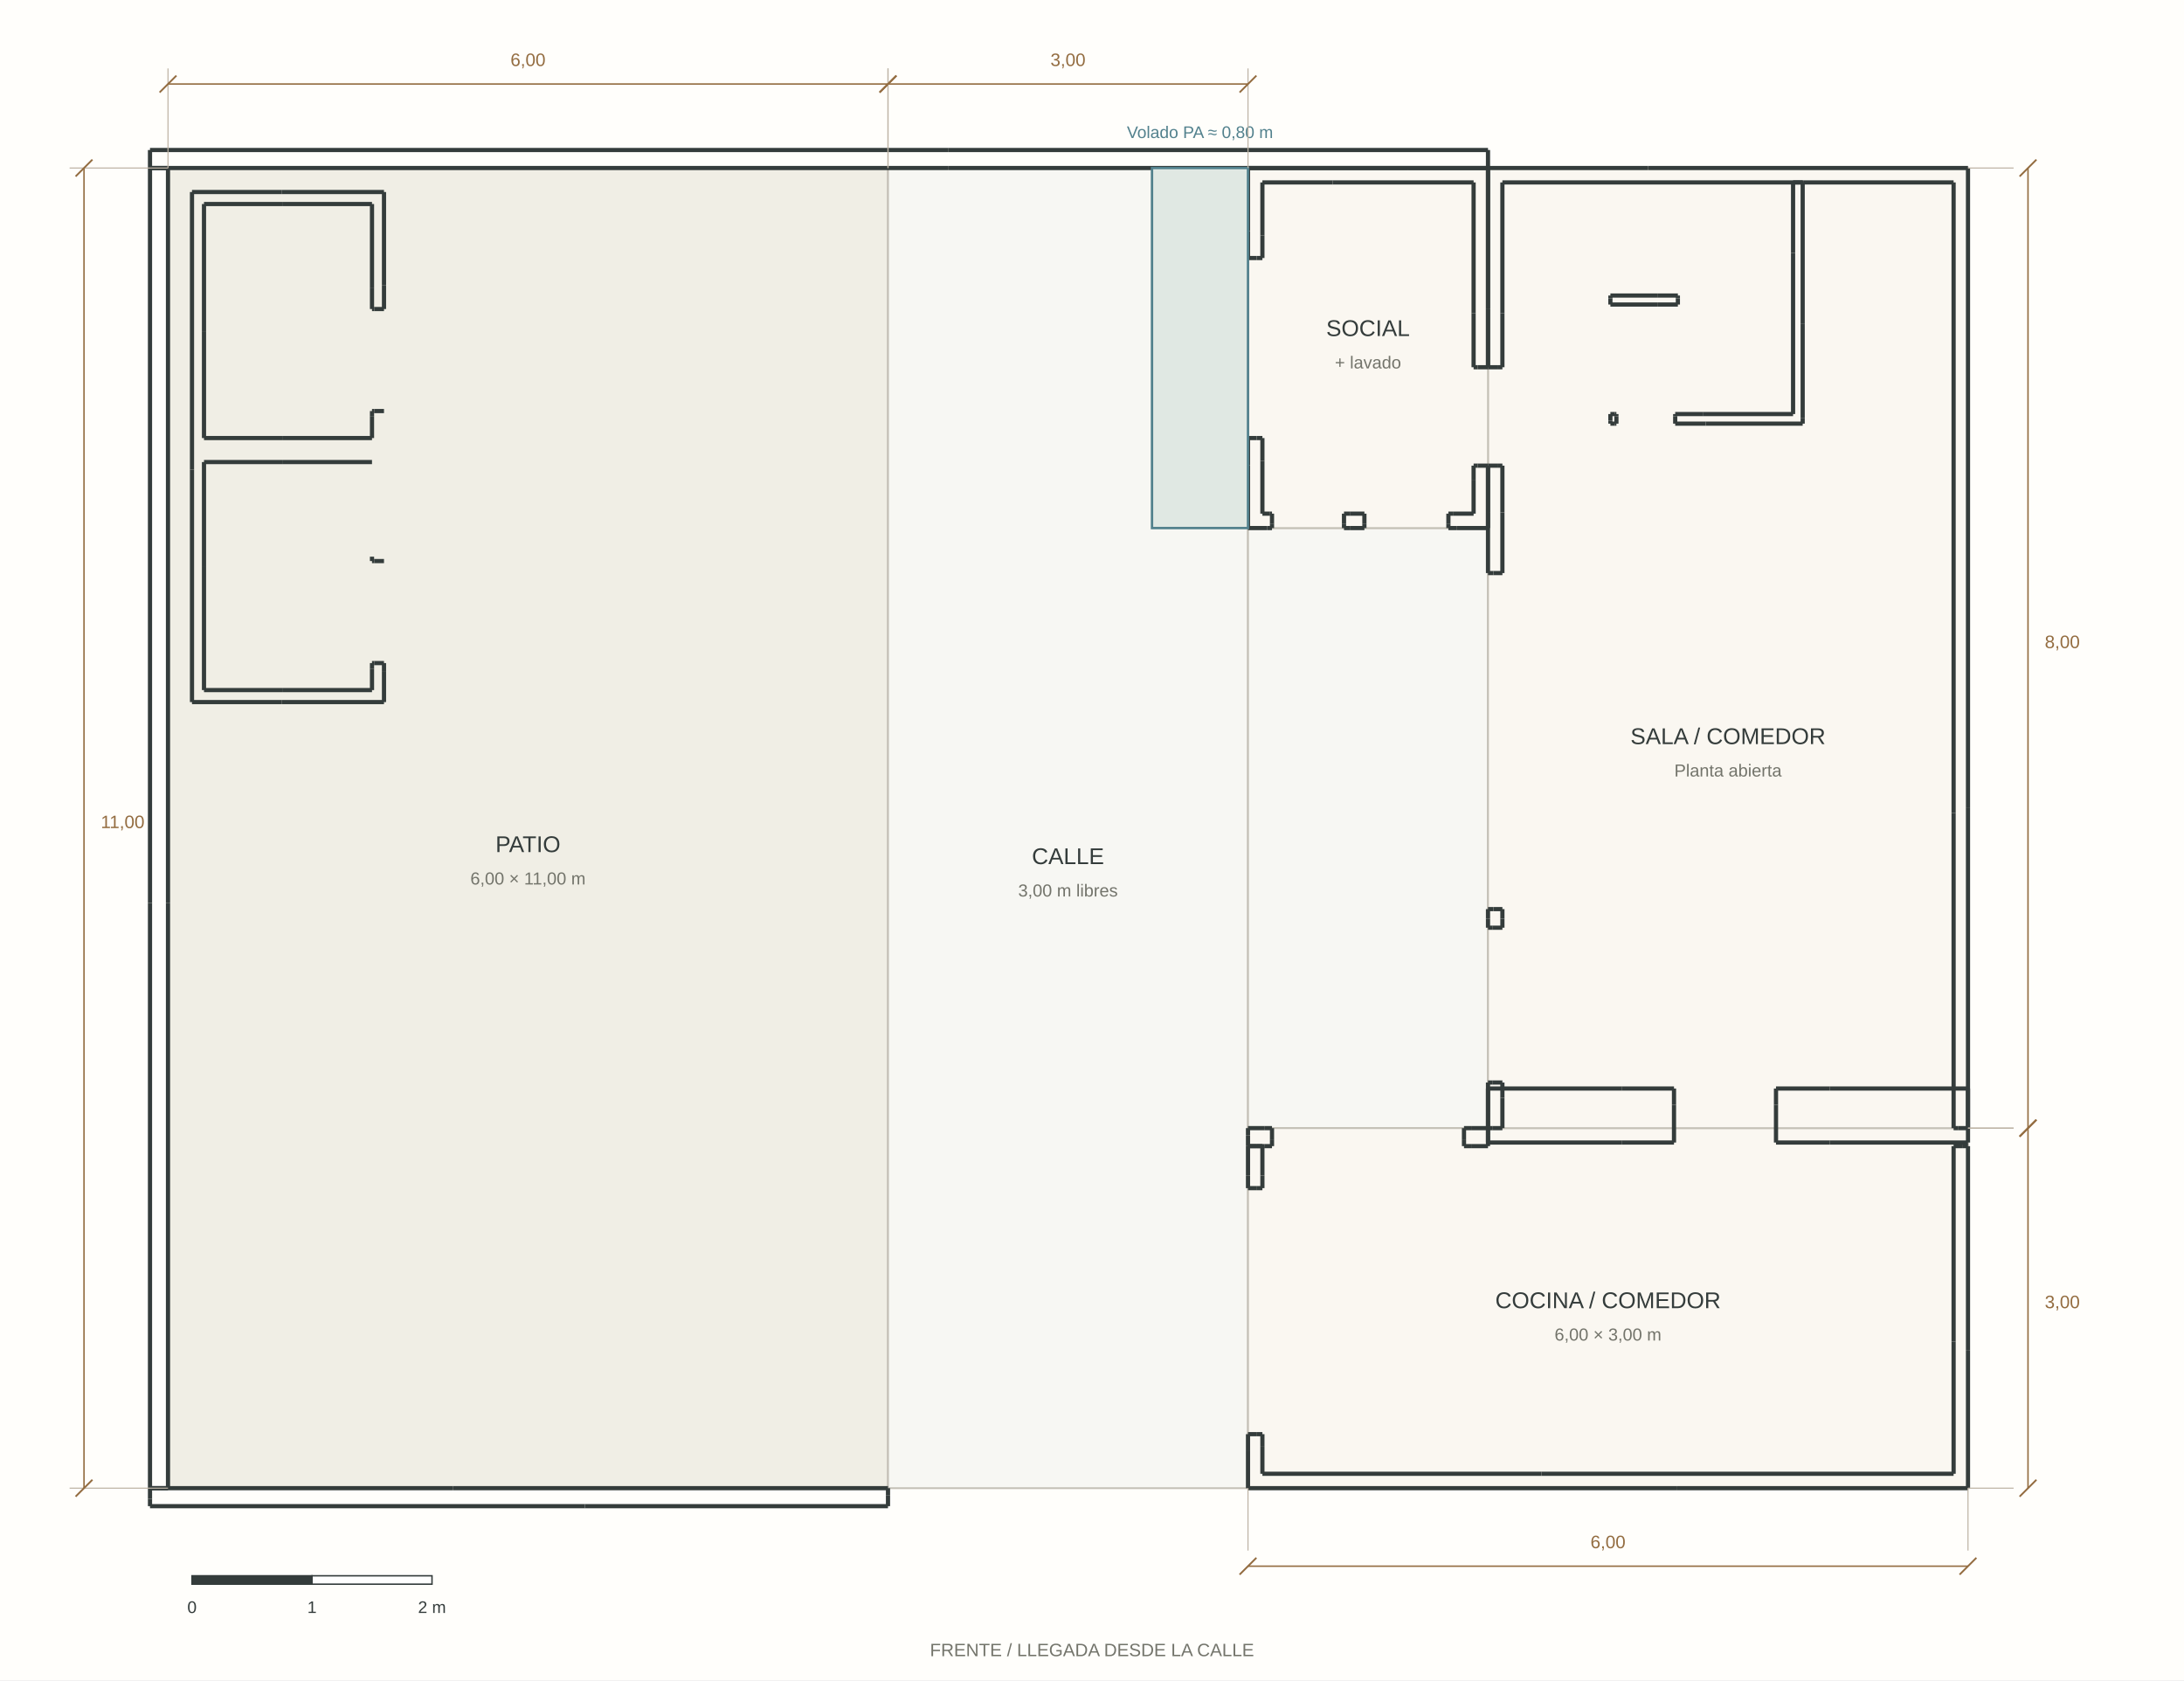
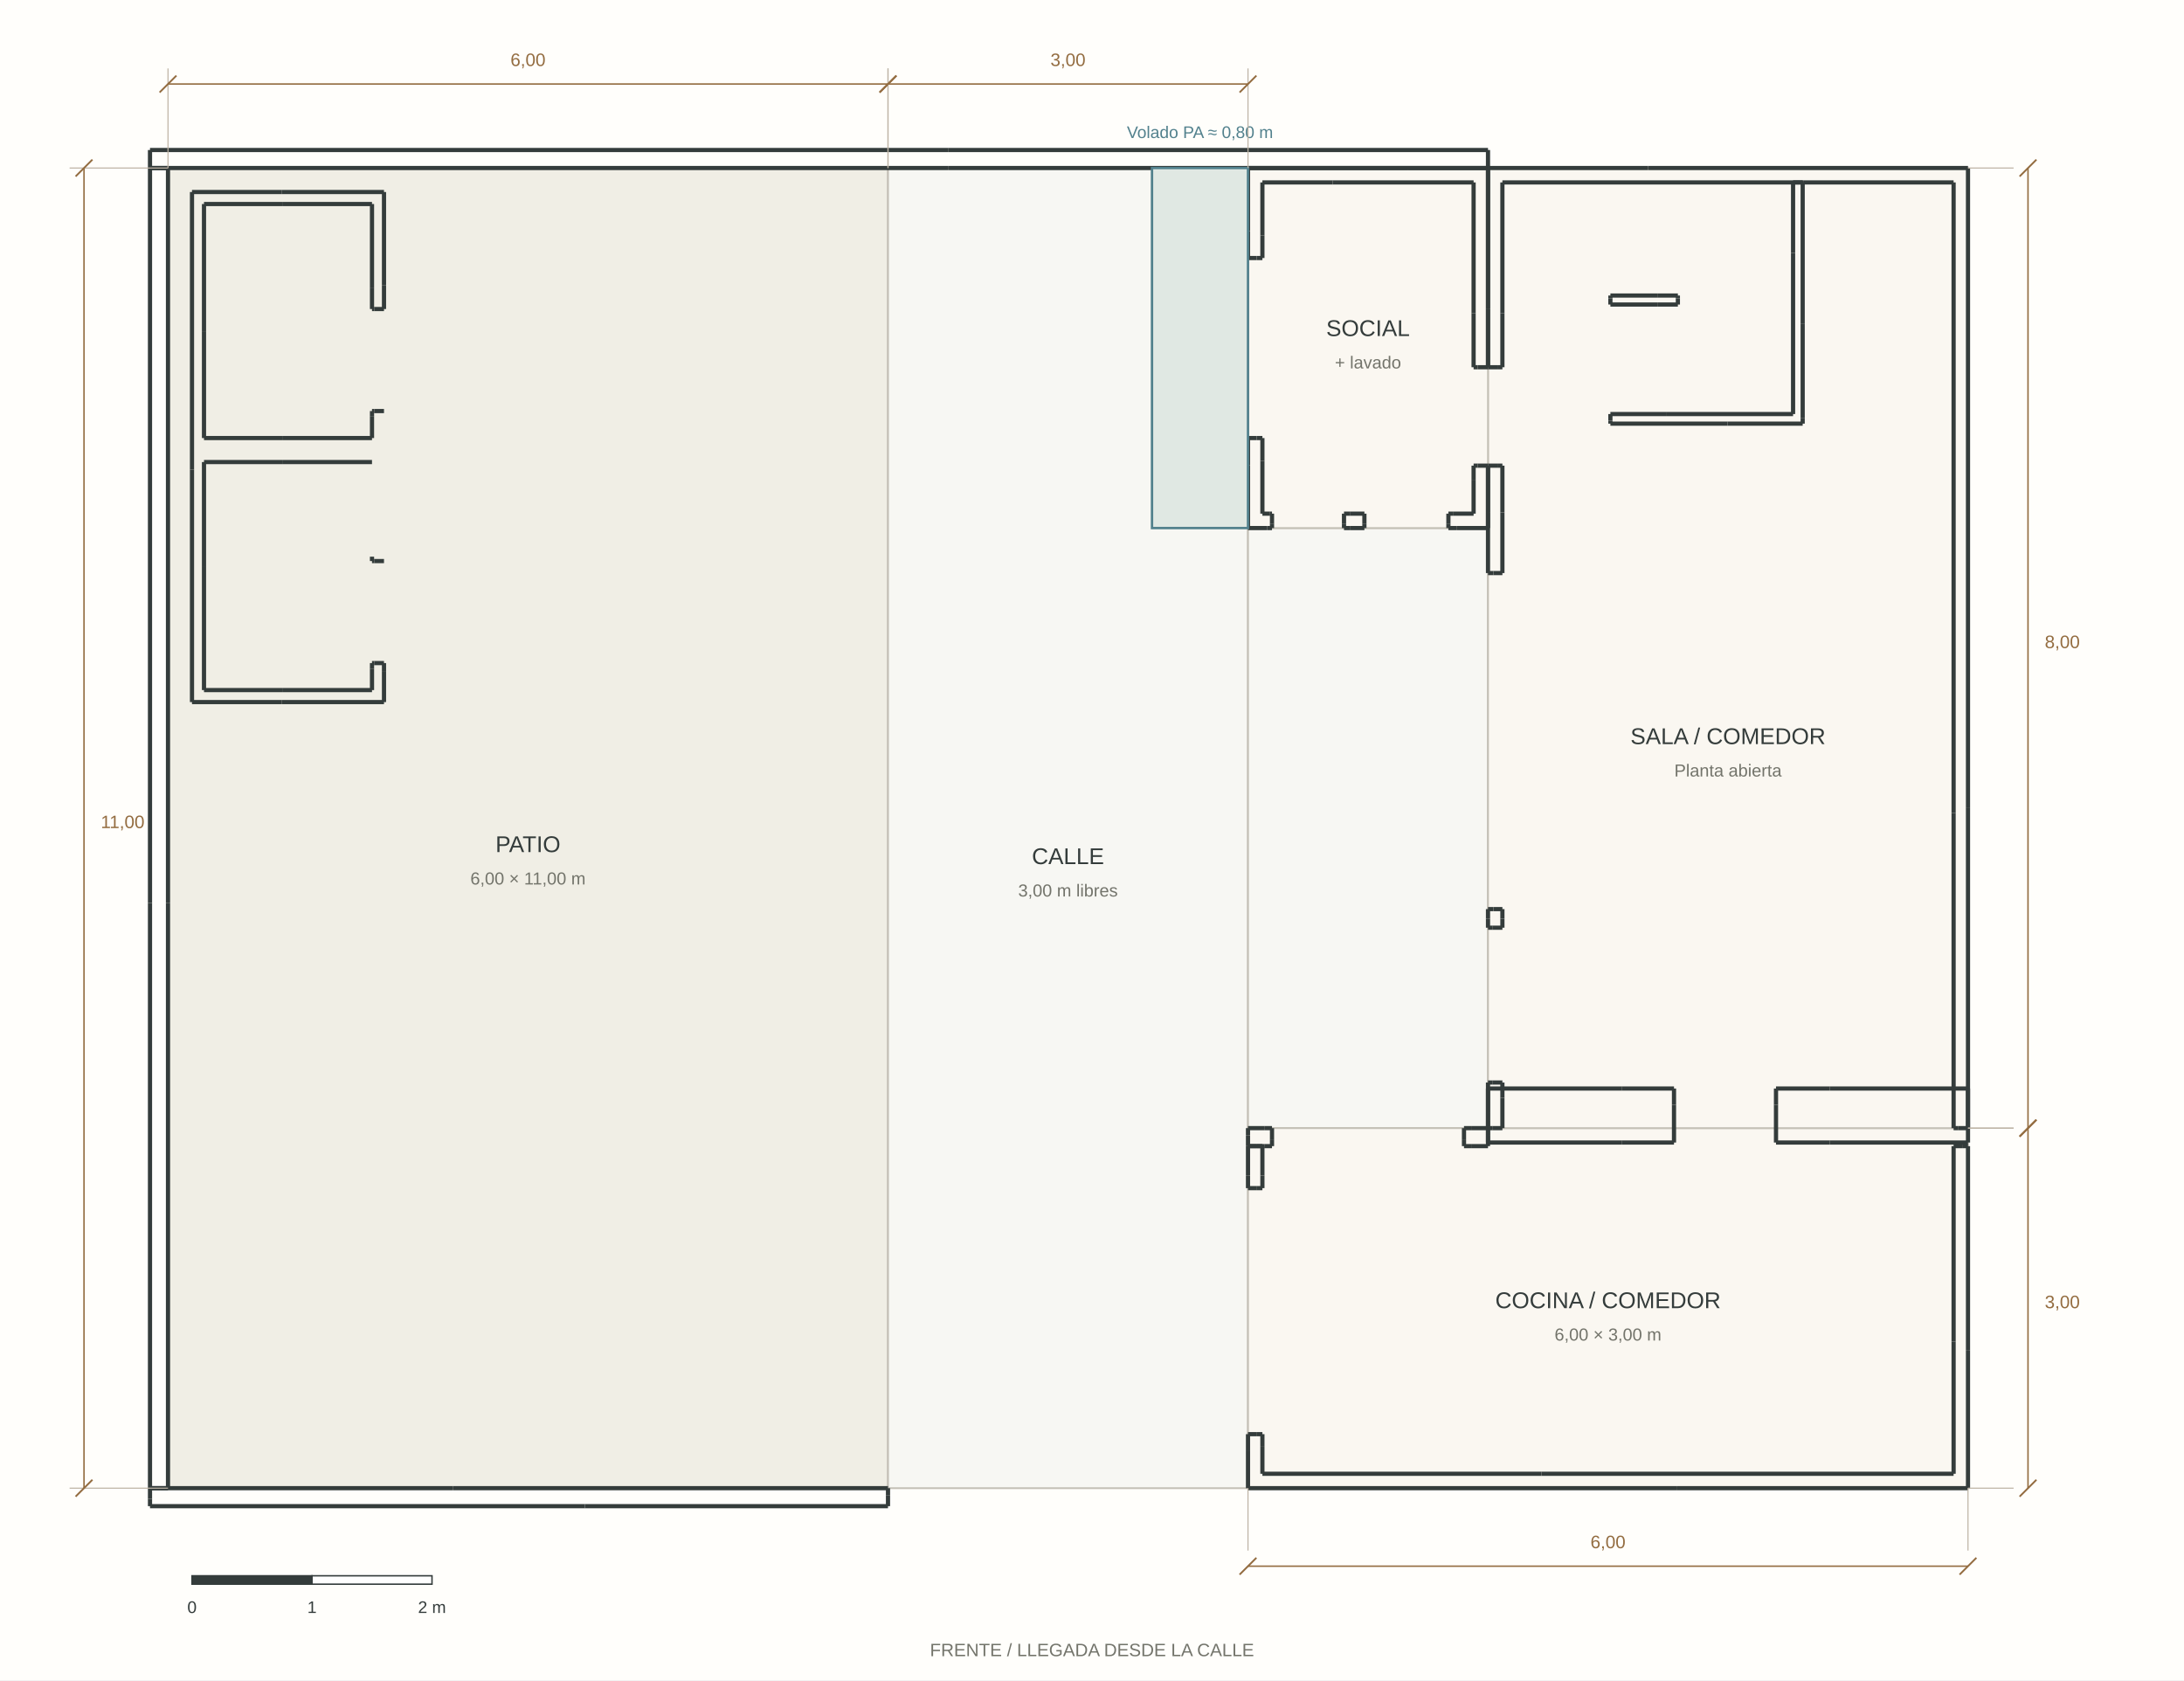
<svg xmlns="http://www.w3.org/2000/svg" viewBox="0 0 1456.0 1120.0" role="img" aria-label="Conjunto y medidas generales">
  <rect width="100%" height="100%" fill="#fffefb" />
  <polygon points="112.0,992.0 592.0,992.0 592.0,112.0 112.0,112.0" fill="#f0eee5" stroke="#c4c0b6" stroke-width="1.2" />
  <polygon points="592.0,992.0 832.0,992.0 832.0,112.0 592.0,112.0" fill="#f7f7f3" stroke="#c4c0b6" stroke-width="1.2" />
  <polygon points="832.0,752.0 992.0,752.0 992.0,352.0 832.0,352.0" fill="#f7f7f3" stroke="#c4c0b6" stroke-width="1.2" />
  <polygon points="832.0,992.0 1312.0,992.0 1312.0,752.0 832.0,752.0" fill="#faf7f1" stroke="#c4c0b6" stroke-width="1.2" />
  <polygon points="992.0,752.0 1312.0,752.0 1312.0,112.0 992.0,112.0" fill="#faf7f1" stroke="#c4c0b6" stroke-width="1.2" />
  <polygon points="832.0,352.0 992.0,352.0 992.0,112.0 832.0,112.0" fill="#faf7f1" stroke="#c4c0b6" stroke-width="1.2" />
  <polyline points="995.2,752.0 992.0,752.0" fill="none" stroke="#343c3b" stroke-width="2.8" />
  <polyline points="1001.6,752.0 995.2,752.0" fill="none" stroke="#343c3b" stroke-width="2.8" />
  <polyline points="995.2,721.6 992.0,721.6" fill="none" stroke="#343c3b" stroke-width="2.8" />
  <polyline points="1001.6,721.6 995.2,721.6" fill="none" stroke="#343c3b" stroke-width="2.8" />
  <polyline points="992.0,741.867 992.0,721.6" fill="none" stroke="#343c3b" stroke-width="2.8" />
  <polyline points="992.0,752.0 992.0,741.867" fill="none" stroke="#343c3b" stroke-width="2.8" />
  <polyline points="1001.6,731.733 1001.6,721.6" fill="none" stroke="#343c3b" stroke-width="2.8" />
  <polyline points="1001.6,752.0 1001.6,731.733" fill="none" stroke="#343c3b" stroke-width="2.8" />
  <polyline points="992.0,205.899 992.0,112.0" fill="none" stroke="#343c3b" stroke-width="2.8" />
  <polyline points="992.0,244.8 992.0,205.899" fill="none" stroke="#343c3b" stroke-width="2.8" />
  <polyline points="992.0,341.624 992.0,310.4" fill="none" stroke="#343c3b" stroke-width="2.8" />
  <polyline points="992.0,382.0 992.0,341.624" fill="none" stroke="#343c3b" stroke-width="2.8" />
  <polyline points="992.0,612.414 992.0,606.0" fill="none" stroke="#343c3b" stroke-width="2.8" />
  <polyline points="992.0,618.4 992.0,612.414" fill="none" stroke="#343c3b" stroke-width="2.8" />
  <polyline points="992.0,112.0 1098.667,112.0" fill="none" stroke="#343c3b" stroke-width="2.8" />
  <polyline points="1312.0,112.0 1098.667,112.0" fill="none" stroke="#343c3b" stroke-width="2.8" />
  <polyline points="1312.0,752.0 1312.0,538.667" fill="none" stroke="#343c3b" stroke-width="2.8" />
  <polyline points="1312.0,538.667 1312.0,112.0" fill="none" stroke="#343c3b" stroke-width="2.8" />
  <polyline points="1305.6,752.0 1302.4,752.0" fill="none" stroke="#343c3b" stroke-width="2.8" />
  <polyline points="1312.0,752.0 1305.6,752.0" fill="none" stroke="#343c3b" stroke-width="2.8" />
  <polyline points="1302.4,752.0 1302.4,541.867" fill="none" stroke="#343c3b" stroke-width="2.8" />
  <polyline points="1302.4,541.867 1302.4,121.6" fill="none" stroke="#343c3b" stroke-width="2.8" />
  <polyline points="1302.4,121.6 1202.133,121.6" fill="none" stroke="#343c3b" stroke-width="2.8" />
  <polyline points="1202.133,121.6 1001.6,121.6" fill="none" stroke="#343c3b" stroke-width="2.8" />
  <polyline points="1001.6,244.8 1001.6,208.711" fill="none" stroke="#343c3b" stroke-width="2.8" />
  <polyline points="1001.6,208.711 1001.6,121.6" fill="none" stroke="#343c3b" stroke-width="2.8" />
  <polyline points="1001.6,341.624 1001.6,310.4" fill="none" stroke="#343c3b" stroke-width="2.8" />
  <polyline points="1001.6,382.0 1001.6,341.624" fill="none" stroke="#343c3b" stroke-width="2.8" />
  <polyline points="1001.6,612.414 1001.6,606.0" fill="none" stroke="#343c3b" stroke-width="2.8" />
  <polyline points="1001.6,618.4 1001.6,612.414" fill="none" stroke="#343c3b" stroke-width="2.8" />
  <polyline points="995.2,618.4 992.0,618.4" fill="none" stroke="#343c3b" stroke-width="2.8" />
  <polyline points="1001.6,618.4 995.2,618.4" fill="none" stroke="#343c3b" stroke-width="2.8" />
  <polyline points="1001.6,310.4 998.788,310.4" fill="none" stroke="#343c3b" stroke-width="2.8" />
  <polyline points="998.788,310.4 992.0,310.4" fill="none" stroke="#343c3b" stroke-width="2.8" />
  <polyline points="1001.6,244.8 998.788,244.8" fill="none" stroke="#343c3b" stroke-width="2.8" />
  <polyline points="998.788,244.8 992.0,244.8" fill="none" stroke="#343c3b" stroke-width="2.8" />
  <polyline points="995.6,382.0 992.0,382.0" fill="none" stroke="#343c3b" stroke-width="2.8" />
  <polyline points="1001.6,382.0 995.6,382.0" fill="none" stroke="#343c3b" stroke-width="2.8" />
  <polyline points="995.6,606.0 992.0,606.0" fill="none" stroke="#343c3b" stroke-width="2.8" />
  <polyline points="1001.6,606.0 995.6,606.0" fill="none" stroke="#343c3b" stroke-width="2.8" />
  <polyline points="832.0,783.6 832.0,764.0" fill="none" stroke="#343c3b" stroke-width="2.8" />
  <polyline points="832.0,792.0 832.0,783.6" fill="none" stroke="#343c3b" stroke-width="2.8" />
  <polyline points="832.0,966.8 832.0,956.0" fill="none" stroke="#343c3b" stroke-width="2.8" />
  <polyline points="832.0,992.0 832.0,966.8" fill="none" stroke="#343c3b" stroke-width="2.8" />
  <polyline points="841.6,764.0 837.723,764.0" fill="none" stroke="#343c3b" stroke-width="2.8" />
  <polyline points="837.723,764.0 832.0,764.0" fill="none" stroke="#343c3b" stroke-width="2.8" />
  <polyline points="1312.0,992.0 1118.154,992.0" fill="none" stroke="#343c3b" stroke-width="2.8" />
  <polyline points="1118.154,992.0 832.0,992.0" fill="none" stroke="#343c3b" stroke-width="2.8" />
  <polyline points="838.0,792.0 832.0,792.0" fill="none" stroke="#343c3b" stroke-width="2.8" />
  <polyline points="841.6,792.0 838.0,792.0" fill="none" stroke="#343c3b" stroke-width="2.8" />
  <polyline points="838.0,956.0 832.0,956.0" fill="none" stroke="#343c3b" stroke-width="2.8" />
  <polyline points="841.6,956.0 838.0,956.0" fill="none" stroke="#343c3b" stroke-width="2.8" />
  <polyline points="841.6,783.6 841.6,764.0" fill="none" stroke="#343c3b" stroke-width="2.8" />
  <polyline points="841.6,792.0 841.6,783.6" fill="none" stroke="#343c3b" stroke-width="2.8" />
  <polyline points="841.6,963.92 841.6,956.0" fill="none" stroke="#343c3b" stroke-width="2.8" />
  <polyline points="841.6,982.4 841.6,963.92" fill="none" stroke="#343c3b" stroke-width="2.8" />
  <polyline points="841.6,982.4 1027.692,982.4" fill="none" stroke="#343c3b" stroke-width="2.8" />
  <polyline points="1302.4,982.4 1027.692,982.4" fill="none" stroke="#343c3b" stroke-width="2.8" />
  <polyline points="1302.4,982.4 1302.4,894.2" fill="none" stroke="#343c3b" stroke-width="2.8" />
  <polyline points="1302.4,894.2 1302.4,764.0" fill="none" stroke="#343c3b" stroke-width="2.8" />
  <polyline points="1312.0,764.0 1308.123,764.0" fill="none" stroke="#343c3b" stroke-width="2.8" />
  <polyline points="1308.123,764.0 1302.4,764.0" fill="none" stroke="#343c3b" stroke-width="2.8" />
  <polyline points="1312.0,992.0 1312.0,899.923" fill="none" stroke="#343c3b" stroke-width="2.8" />
  <polyline points="1312.0,899.923 1312.0,764.0" fill="none" stroke="#343c3b" stroke-width="2.8" />
  <polyline points="844.727,352.0 848.0,352.0" fill="none" stroke="#343c3b" stroke-width="2.8" />
  <polyline points="844.727,352.0 832.0,352.0" fill="none" stroke="#343c3b" stroke-width="2.8" />
  <polyline points="900.295,352.0 896.0,352.0" fill="none" stroke="#343c3b" stroke-width="2.8" />
  <polyline points="909.6,352.0 900.295,352.0" fill="none" stroke="#343c3b" stroke-width="2.8" />
  <polyline points="971.0,352.0 965.6,352.0" fill="none" stroke="#343c3b" stroke-width="2.8" />
  <polyline points="992.0,352.0 971.0,352.0" fill="none" stroke="#343c3b" stroke-width="2.8" />
  <polyline points="992.0,244.8 992.0,205.899" fill="none" stroke="#343c3b" stroke-width="2.8" />
  <polyline points="992.0,205.899 992.0,112.0" fill="none" stroke="#343c3b" stroke-width="2.8" />
  <polyline points="992.0,322.586 992.0,310.4" fill="none" stroke="#343c3b" stroke-width="2.8" />
  <polyline points="992.0,352.0 992.0,322.586" fill="none" stroke="#343c3b" stroke-width="2.8" />
  <polyline points="832.0,154.0 832.0,112.0" fill="none" stroke="#343c3b" stroke-width="2.8" />
  <polyline points="832.0,172.0 832.0,154.0" fill="none" stroke="#343c3b" stroke-width="2.8" />
  <polyline points="832.0,310.0 832.0,292.0" fill="none" stroke="#343c3b" stroke-width="2.8" />
  <polyline points="832.0,352.0 832.0,310.0" fill="none" stroke="#343c3b" stroke-width="2.8" />
  <polyline points="848.0,348.968 848.0,342.4" fill="none" stroke="#343c3b" stroke-width="2.8" />
  <polyline points="848.0,352.0 848.0,348.968" fill="none" stroke="#343c3b" stroke-width="2.8" />
  <polyline points="896.0,348.968 896.0,342.4" fill="none" stroke="#343c3b" stroke-width="2.8" />
  <polyline points="896.0,352.0 896.0,348.968" fill="none" stroke="#343c3b" stroke-width="2.8" />
  <polyline points="965.6,348.968 965.6,342.4" fill="none" stroke="#343c3b" stroke-width="2.8" />
  <polyline points="965.6,352.0 965.6,348.968" fill="none" stroke="#343c3b" stroke-width="2.8" />
  <polyline points="909.6,348.968 909.6,342.4" fill="none" stroke="#343c3b" stroke-width="2.8" />
  <polyline points="909.6,352.0 909.6,348.968" fill="none" stroke="#343c3b" stroke-width="2.8" />
  <polyline points="992.0,112.0 938.667,112.0" fill="none" stroke="#343c3b" stroke-width="2.8" />
  <polyline points="938.667,112.0 832.0,112.0" fill="none" stroke="#343c3b" stroke-width="2.8" />
  <polyline points="985.212,244.8 982.4,244.8" fill="none" stroke="#343c3b" stroke-width="2.8" />
  <polyline points="992.0,244.8 985.212,244.8" fill="none" stroke="#343c3b" stroke-width="2.8" />
  <polyline points="982.4,244.8 982.4,208.711" fill="none" stroke="#343c3b" stroke-width="2.8" />
  <polyline points="982.4,208.711 982.4,121.6" fill="none" stroke="#343c3b" stroke-width="2.8" />
  <polyline points="982.4,319.774 982.4,310.4" fill="none" stroke="#343c3b" stroke-width="2.8" />
  <polyline points="982.4,342.4 982.4,319.774" fill="none" stroke="#343c3b" stroke-width="2.8" />
  <polyline points="888.533,121.6 841.6,121.6" fill="none" stroke="#343c3b" stroke-width="2.8" />
  <polyline points="982.4,121.6 888.533,121.6" fill="none" stroke="#343c3b" stroke-width="2.8" />
  <polyline points="841.6,156.88 841.6,121.6" fill="none" stroke="#343c3b" stroke-width="2.8" />
  <polyline points="841.6,172.0 841.6,156.88" fill="none" stroke="#343c3b" stroke-width="2.8" />
  <polyline points="841.6,307.12 841.6,292.0" fill="none" stroke="#343c3b" stroke-width="2.8" />
  <polyline points="841.6,342.4 841.6,307.12" fill="none" stroke="#343c3b" stroke-width="2.8" />
  <polyline points="848.0,342.4 846.691,342.4" fill="none" stroke="#343c3b" stroke-width="2.8" />
  <polyline points="846.691,342.4 841.6,342.4" fill="none" stroke="#343c3b" stroke-width="2.8" />
  <polyline points="900.295,342.4 896.0,342.4" fill="none" stroke="#343c3b" stroke-width="2.8" />
  <polyline points="909.6,342.4 900.295,342.4" fill="none" stroke="#343c3b" stroke-width="2.8" />
  <polyline points="969.036,342.4 965.6,342.4" fill="none" stroke="#343c3b" stroke-width="2.8" />
  <polyline points="982.4,342.4 969.036,342.4" fill="none" stroke="#343c3b" stroke-width="2.8" />
  <polyline points="985.212,310.4 982.4,310.4" fill="none" stroke="#343c3b" stroke-width="2.8" />
  <polyline points="992.0,310.4 985.212,310.4" fill="none" stroke="#343c3b" stroke-width="2.8" />
  <polyline points="837.76,172.0 832.0,172.0" fill="none" stroke="#343c3b" stroke-width="2.8" />
  <polyline points="841.6,172.0 837.76,172.0" fill="none" stroke="#343c3b" stroke-width="2.8" />
  <polyline points="837.76,292.0 832.0,292.0" fill="none" stroke="#343c3b" stroke-width="2.8" />
  <polyline points="841.6,292.0 837.76,292.0" fill="none" stroke="#343c3b" stroke-width="2.8" />
  <polyline points="992.0,761.6 992.0,747.062" fill="none" stroke="#343c3b" stroke-width="2.8" />
  <polyline points="992.0,747.062 992.0,725.6" fill="none" stroke="#343c3b" stroke-width="2.8" />
  <polyline points="1081.395,761.6 992.0,761.6" fill="none" stroke="#343c3b" stroke-width="2.8" />
  <polyline points="1116.0,761.6 1081.395,761.6" fill="none" stroke="#343c3b" stroke-width="2.8" />
  <polyline points="1219.721,761.6 1184.0,761.6" fill="none" stroke="#343c3b" stroke-width="2.8" />
  <polyline points="1312.0,761.6 1219.721,761.6" fill="none" stroke="#343c3b" stroke-width="2.8" />
  <polyline points="1081.395,725.6 992.0,725.6" fill="none" stroke="#343c3b" stroke-width="2.8" />
  <polyline points="1116.0,725.6 1081.395,725.6" fill="none" stroke="#343c3b" stroke-width="2.8" />
  <polyline points="1219.721,725.6 1184.0,725.6" fill="none" stroke="#343c3b" stroke-width="2.8" />
  <polyline points="1312.0,725.6 1219.721,725.6" fill="none" stroke="#343c3b" stroke-width="2.8" />
  <polyline points="1312.0,761.6 1312.0,747.062" fill="none" stroke="#343c3b" stroke-width="2.8" />
  <polyline points="1312.0,747.062 1312.0,725.6" fill="none" stroke="#343c3b" stroke-width="2.8" />
  <polyline points="1184.0,736.4 1184.0,725.6" fill="none" stroke="#343c3b" stroke-width="2.8" />
  <polyline points="1184.0,761.6 1184.0,736.4" fill="none" stroke="#343c3b" stroke-width="2.8" />
  <polyline points="1116.0,736.4 1116.0,725.6" fill="none" stroke="#343c3b" stroke-width="2.8" />
  <polyline points="1116.0,761.6 1116.0,736.4" fill="none" stroke="#343c3b" stroke-width="2.8" />
  <polyline points="832.0,756.846 832.0,752.0" fill="none" stroke="#343c3b" stroke-width="2.8" />
  <polyline points="832.0,764.0 832.0,756.846" fill="none" stroke="#343c3b" stroke-width="2.8" />
  <polyline points="843.2,764.0 848.0,764.0" fill="none" stroke="#343c3b" stroke-width="2.8" />
  <polyline points="843.2,764.0 832.0,764.0" fill="none" stroke="#343c3b" stroke-width="2.8" />
  <polyline points="980.8,764.0 976.0,764.0" fill="none" stroke="#343c3b" stroke-width="2.8" />
  <polyline points="992.0,764.0 980.8,764.0" fill="none" stroke="#343c3b" stroke-width="2.8" />
  <polyline points="848.0,752.0 843.2,752.0" fill="none" stroke="#343c3b" stroke-width="2.8" />
  <polyline points="843.2,752.0 832.0,752.0" fill="none" stroke="#343c3b" stroke-width="2.8" />
  <polyline points="980.8,752.0 976.0,752.0" fill="none" stroke="#343c3b" stroke-width="2.8" />
  <polyline points="992.0,752.0 980.8,752.0" fill="none" stroke="#343c3b" stroke-width="2.8" />
  <polyline points="992.0,756.846 992.0,752.0" fill="none" stroke="#343c3b" stroke-width="2.8" />
  <polyline points="992.0,764.0 992.0,756.846" fill="none" stroke="#343c3b" stroke-width="2.8" />
  <polyline points="976.0,759.5 976.0,752.0" fill="none" stroke="#343c3b" stroke-width="2.8" />
  <polyline points="976.0,764.0 976.0,759.5" fill="none" stroke="#343c3b" stroke-width="2.8" />
  <polyline points="848.0,759.5 848.0,752.0" fill="none" stroke="#343c3b" stroke-width="2.8" />
  <polyline points="848.0,764.0 848.0,759.5" fill="none" stroke="#343c3b" stroke-width="2.8" />
  <polyline points="1073.6,280.452 1073.6,276.0" fill="none" stroke="#343c3b" stroke-width="2.8" />
  <polyline points="1073.6,282.4 1073.6,280.452" fill="none" stroke="#343c3b" stroke-width="2.8" />
-   <polyline points="1077.6,276.0 1076.643,276.0" fill="none" stroke="#343c3b" stroke-width="2.8" />
-   <polyline points="1135.592,276.0 1116.8,276.0" fill="none" stroke="#343c3b" stroke-width="2.8" />
-   <polyline points="1073.6,276.0 1076.643,276.0" fill="none" stroke="#343c3b" stroke-width="2.8" />
-   <polyline points="1195.384,276.0 1135.592,276.0" fill="none" stroke="#343c3b" stroke-width="2.8" />
  <polyline points="1201.784,278.504 1201.784,215.583" fill="none" stroke="#343c3b" stroke-width="2.8" />
  <polyline points="1201.784,282.4 1201.784,278.504" fill="none" stroke="#343c3b" stroke-width="2.8" />
  <polyline points="1201.784,215.583 1201.784,121.6" fill="none" stroke="#343c3b" stroke-width="2.8" />
-   <polyline points="1116.8,277.564 1116.8,276.0" fill="none" stroke="#343c3b" stroke-width="2.8" />
-   <polyline points="1116.8,282.4 1116.8,277.564" fill="none" stroke="#343c3b" stroke-width="2.8" />
-   <polyline points="1077.6,277.564 1077.6,276.0" fill="none" stroke="#343c3b" stroke-width="2.8" />
-   <polyline points="1077.6,282.4 1077.6,277.564" fill="none" stroke="#343c3b" stroke-width="2.8" />
  <polyline points="1199.836,121.6 1195.384,121.6" fill="none" stroke="#343c3b" stroke-width="2.8" />
  <polyline points="1201.784,121.6 1199.836,121.6" fill="none" stroke="#343c3b" stroke-width="2.8" />
  <polyline points="1195.384,276.0 1195.384,168.591" fill="none" stroke="#343c3b" stroke-width="2.8" />
  <polyline points="1195.384,168.591 1195.384,121.6" fill="none" stroke="#343c3b" stroke-width="2.8" />
-   <polyline points="1077.6,282.4 1076.643,282.4" fill="none" stroke="#343c3b" stroke-width="2.8" />
-   <polyline points="1137.122,282.4 1116.8,282.4" fill="none" stroke="#343c3b" stroke-width="2.8" />
-   <polyline points="1201.784,282.4 1137.122,282.4" fill="none" stroke="#343c3b" stroke-width="2.8" />
-   <polyline points="1073.6,282.4 1076.643,282.4" fill="none" stroke="#343c3b" stroke-width="2.8" />
+   <polyline points="1151.625,282.4 1073.6,282.4" fill="none" stroke="#343c3b" stroke-width="2.8" />
+   <polyline points="1201.784,282.4 1151.625,282.4" fill="none" stroke="#343c3b" stroke-width="2.8" />
+   <polyline points="1195.384,276.0 1110.665,276.0" fill="none" stroke="#343c3b" stroke-width="2.8" />
+   <polyline points="1110.665,276.0 1073.6,276.0" fill="none" stroke="#343c3b" stroke-width="2.8" />
  <polyline points="1073.6,203.0 1073.6,198.826" fill="none" stroke="#343c3b" stroke-width="2.8" />
  <polyline points="1073.6,198.826 1073.6,197.0" fill="none" stroke="#343c3b" stroke-width="2.8" />
  <polyline points="1118.584,203.0 1118.584,198.826" fill="none" stroke="#343c3b" stroke-width="2.8" />
  <polyline points="1118.584,198.826 1118.584,197.0" fill="none" stroke="#343c3b" stroke-width="2.8" />
  <polyline points="1104.893,203.0 1073.6,203.0" fill="none" stroke="#343c3b" stroke-width="2.8" />
  <polyline points="1118.584,203.0 1104.893,203.0" fill="none" stroke="#343c3b" stroke-width="2.8" />
  <polyline points="1104.893,197.0 1073.6,197.0" fill="none" stroke="#343c3b" stroke-width="2.8" />
  <polyline points="1118.584,197.0 1104.893,197.0" fill="none" stroke="#343c3b" stroke-width="2.8" />
  <polyline points="256.0,206.0 256.0,190.02" fill="none" stroke="#343c3b" stroke-width="2.8" />
  <polyline points="256.0,190.02 256.0,128.0" fill="none" stroke="#343c3b" stroke-width="2.8" />
  <polyline points="256.0,447.327 256.0,442.0" fill="none" stroke="#343c3b" stroke-width="2.8" />
  <polyline points="256.0,468.0 256.0,447.327" fill="none" stroke="#343c3b" stroke-width="2.8" />
  <polyline points="187.697,468.0 128.0,468.0" fill="none" stroke="#343c3b" stroke-width="2.8" />
  <polyline points="256.0,468.0 187.697,468.0" fill="none" stroke="#343c3b" stroke-width="2.8" />
  <polyline points="256.0,128.0 187.697,128.0" fill="none" stroke="#343c3b" stroke-width="2.8" />
  <polyline points="187.697,128.0 128.0,128.0" fill="none" stroke="#343c3b" stroke-width="2.8" />
  <polyline points="128.0,468.0 128.0,312.979" fill="none" stroke="#343c3b" stroke-width="2.8" />
  <polyline points="128.0,312.979 128.0,128.0" fill="none" stroke="#343c3b" stroke-width="2.8" />
  <polyline points="248.0,292.0 188.16,292.0" fill="none" stroke="#343c3b" stroke-width="2.8" />
  <polyline points="188.16,292.0 136.0,292.0" fill="none" stroke="#343c3b" stroke-width="2.8" />
  <polyline points="248.0,191.659 248.0,136.0" fill="none" stroke="#343c3b" stroke-width="2.8" />
  <polyline points="248.0,206.0 248.0,191.659" fill="none" stroke="#343c3b" stroke-width="2.8" />
  <polyline points="248.0,277.688 248.0,274.0" fill="none" stroke="#343c3b" stroke-width="2.8" />
  <polyline points="248.0,292.0 248.0,277.688" fill="none" stroke="#343c3b" stroke-width="2.8" />
  <polyline points="188.16,136.0 136.0,136.0" fill="none" stroke="#343c3b" stroke-width="2.8" />
  <polyline points="248.0,136.0 188.16,136.0" fill="none" stroke="#343c3b" stroke-width="2.8" />
  <polyline points="136.0,220.773 136.0,136.0" fill="none" stroke="#343c3b" stroke-width="2.8" />
  <polyline points="136.0,292.0 136.0,220.773" fill="none" stroke="#343c3b" stroke-width="2.8" />
  <polyline points="248.0,460.0 188.16,460.0" fill="none" stroke="#343c3b" stroke-width="2.8" />
  <polyline points="188.16,460.0 136.0,460.0" fill="none" stroke="#343c3b" stroke-width="2.8" />
  <polyline points="248.0,445.688 248.0,442.0" fill="none" stroke="#343c3b" stroke-width="2.8" />
  <polyline points="248.0,460.0 248.0,445.688" fill="none" stroke="#343c3b" stroke-width="2.8" />
  <polyline points="248.0,374.0 248.0,371.076" fill="none" stroke="#343c3b" stroke-width="2.8" />
  <polyline points="136.0,460.0 136.0,377.401" fill="none" stroke="#343c3b" stroke-width="2.8" />
  <polyline points="136.0,377.401 136.0,308.0" fill="none" stroke="#343c3b" stroke-width="2.8" />
  <polyline points="188.16,308.0 136.0,308.0" fill="none" stroke="#343c3b" stroke-width="2.8" />
  <polyline points="248.0,308.0 188.16,308.0" fill="none" stroke="#343c3b" stroke-width="2.8" />
  <polyline points="249.639,206.0 248.0,206.0" fill="none" stroke="#343c3b" stroke-width="2.8" />
  <polyline points="256.0,206.0 249.639,206.0" fill="none" stroke="#343c3b" stroke-width="2.8" />
  <polyline points="249.639,274.0 248.0,274.0" fill="none" stroke="#343c3b" stroke-width="2.8" />
  <polyline points="256.0,274.0 249.639,274.0" fill="none" stroke="#343c3b" stroke-width="2.8" />
  <polyline points="249.639,442.0 248.0,442.0" fill="none" stroke="#343c3b" stroke-width="2.8" />
  <polyline points="256.0,442.0 249.639,442.0" fill="none" stroke="#343c3b" stroke-width="2.8" />
  <polyline points="249.639,374.0 248.0,374.0" fill="none" stroke="#343c3b" stroke-width="2.8" />
  <polyline points="256.0,374.0 249.639,374.0" fill="none" stroke="#343c3b" stroke-width="2.8" />
  <polyline points="100.0,992.0 100.0,601.867" fill="none" stroke="#343c3b" stroke-width="2.8" />
  <polyline points="100.0,601.867 100.0,112.0" fill="none" stroke="#343c3b" stroke-width="2.8" />
  <polyline points="112.0,992.0 112.0,601.867" fill="none" stroke="#343c3b" stroke-width="2.8" />
  <polyline points="112.0,601.867 112.0,112.0" fill="none" stroke="#343c3b" stroke-width="2.8" />
  <polyline points="112.0,992.0 106.68,992.0" fill="none" stroke="#343c3b" stroke-width="2.8" />
  <polyline points="106.68,992.0 100.0,992.0" fill="none" stroke="#343c3b" stroke-width="2.8" />
  <polyline points="112.0,112.0 106.68,112.0" fill="none" stroke="#343c3b" stroke-width="2.8" />
  <polyline points="106.68,112.0 100.0,112.0" fill="none" stroke="#343c3b" stroke-width="2.8" />
  <polyline points="100.0,112.0 100.0,107.157" fill="none" stroke="#343c3b" stroke-width="2.8" />
  <polyline points="100.0,107.157 100.0,100.0" fill="none" stroke="#343c3b" stroke-width="2.8" />
  <polyline points="992.0,112.0 992.0,107.157" fill="none" stroke="#343c3b" stroke-width="2.8" />
  <polyline points="992.0,107.157 992.0,100.0" fill="none" stroke="#343c3b" stroke-width="2.8" />
  <polyline points="992.0,112.0 632.014,112.0" fill="none" stroke="#343c3b" stroke-width="2.8" />
  <polyline points="632.014,112.0 100.0,112.0" fill="none" stroke="#343c3b" stroke-width="2.8" />
  <polyline points="992.0,100.0 632.014,100.0" fill="none" stroke="#343c3b" stroke-width="2.8" />
  <polyline points="632.014,100.0 100.0,100.0" fill="none" stroke="#343c3b" stroke-width="2.8" />
  <polyline points="592.0,1004.0 389.929,1004.0" fill="none" stroke="#343c3b" stroke-width="2.8" />
  <polyline points="389.929,1004.0 100.0,1004.0" fill="none" stroke="#343c3b" stroke-width="2.8" />
  <polyline points="592.0,992.0 592.0,996.929" fill="none" stroke="#343c3b" stroke-width="2.8" />
  <polyline points="592.0,996.929 592.0,1004.0" fill="none" stroke="#343c3b" stroke-width="2.8" />
  <polyline points="100.0,992.0 302.071,992.0" fill="none" stroke="#343c3b" stroke-width="2.8" />
  <polyline points="302.071,992.0 592.0,992.0" fill="none" stroke="#343c3b" stroke-width="2.8" />
  <polyline points="100.0,1004.0 100.0,999.071" fill="none" stroke="#343c3b" stroke-width="2.8" />
  <polyline points="100.0,999.071 100.0,992.0" fill="none" stroke="#343c3b" stroke-width="2.8" />
  <polygon points="768.0,352.0 832.0,352.0 832.0,112.0 768.0,112.0" fill="#e0e8e3" stroke="#52818d" stroke-width="1.6" />
  <text x="352.0" y="568.0" font-family="Arial,sans-serif" font-size="15.2" fill="#343c3b" text-anchor="middle">PATIO</text>
  <text x="352.0" y="589.6" font-family="Arial,sans-serif" font-size="11.6" fill="#73746b" text-anchor="middle">6,00 × 11,00 m</text>
  <text x="712.0" y="576.0" font-family="Arial,sans-serif" font-size="15.2" fill="#343c3b" text-anchor="middle">CALLE</text>
  <text x="712.0" y="597.6" font-family="Arial,sans-serif" font-size="11.6" fill="#73746b" text-anchor="middle">3,00 m libres</text>
  <text x="1072.0" y="872.0" font-family="Arial,sans-serif" font-size="15.2" fill="#343c3b" text-anchor="middle">COCINA / COMEDOR</text>
  <text x="1072.0" y="893.6" font-family="Arial,sans-serif" font-size="11.6" fill="#73746b" text-anchor="middle">6,00 × 3,00 m</text>
  <text x="1152.0" y="496.0" font-family="Arial,sans-serif" font-size="15.2" fill="#343c3b" text-anchor="middle">SALA / COMEDOR</text>
  <text x="1152.0" y="517.6" font-family="Arial,sans-serif" font-size="11.6" fill="#73746b" text-anchor="middle">Planta abierta</text>
  <text x="912.0" y="224.0" font-family="Arial,sans-serif" font-size="15.2" fill="#343c3b" text-anchor="middle">SOCIAL</text>
  <text x="912.0" y="245.6" font-family="Arial,sans-serif" font-size="11.6" fill="#73746b" text-anchor="middle">+ lavado</text>
  <text x="800.0" y="92.0" font-family="Arial,sans-serif" font-size="11.2" fill="#52818d" text-anchor="middle">Volado PA ≈ 0,80 m</text>
  <polyline points="112.0,112.0 112.0,45.6" fill="none" stroke="#bdb3a4" stroke-width="0.72" data-plan-dimensions="true" />
  <polyline points="592.0,112.0 592.0,45.6" fill="none" stroke="#bdb3a4" stroke-width="0.72" data-plan-dimensions="true" />
  <polyline points="112.0,56.0 592.0,56.0" fill="none" stroke="#936c40" stroke-width="0.96" data-plan-dimensions="true" />
  <polyline points="106.4,61.6 117.6,50.4" fill="none" stroke="#936c40" stroke-width="1.2" data-plan-dimensions="true" />
  <polyline points="586.4,61.6 597.6,50.4" fill="none" stroke="#936c40" stroke-width="1.2" data-plan-dimensions="true" />
  <text x="352.0" y="44.0" font-family="Arial,sans-serif" font-size="12.0" fill="#936c40" text-anchor="middle" data-plan-dimensions="true">6,00</text>
  <polyline points="592.0,112.0 592.0,45.6" fill="none" stroke="#bdb3a4" stroke-width="0.72" data-plan-dimensions="true" />
  <polyline points="832.0,112.0 832.0,45.6" fill="none" stroke="#bdb3a4" stroke-width="0.72" data-plan-dimensions="true" />
  <polyline points="592.0,56.0 832.0,56.0" fill="none" stroke="#936c40" stroke-width="0.96" data-plan-dimensions="true" />
  <polyline points="586.4,61.6 597.6,50.4" fill="none" stroke="#936c40" stroke-width="1.2" data-plan-dimensions="true" />
  <polyline points="826.4,61.6 837.6,50.4" fill="none" stroke="#936c40" stroke-width="1.2" data-plan-dimensions="true" />
  <text x="712.0" y="44.0" font-family="Arial,sans-serif" font-size="12.0" fill="#936c40" text-anchor="middle" data-plan-dimensions="true">3,00</text>
  <polyline points="832.0,992.0 832.0,1033.6" fill="none" stroke="#bdb3a4" stroke-width="0.72" data-plan-dimensions="true" />
  <polyline points="1312.0,992.0 1312.0,1033.6" fill="none" stroke="#bdb3a4" stroke-width="0.72" data-plan-dimensions="true" />
  <polyline points="832.0,1044.0 1312.0,1044.0" fill="none" stroke="#936c40" stroke-width="0.96" data-plan-dimensions="true" />
  <polyline points="826.4,1049.6 837.6,1038.4" fill="none" stroke="#936c40" stroke-width="1.2" data-plan-dimensions="true" />
  <polyline points="1306.4,1049.6 1317.6,1038.4" fill="none" stroke="#936c40" stroke-width="1.2" data-plan-dimensions="true" />
  <text x="1072.0" y="1032.0" font-family="Arial,sans-serif" font-size="12.0" fill="#936c40" text-anchor="middle" data-plan-dimensions="true">6,00</text>
  <polyline points="112.0,992.0 46.4,992.0" fill="none" stroke="#bdb3a4" stroke-width="0.72" data-plan-dimensions="true" />
  <polyline points="112.0,112.0 46.4,112.0" fill="none" stroke="#bdb3a4" stroke-width="0.72" data-plan-dimensions="true" />
  <polyline points="56.0,992.0 56.0,112.0" fill="none" stroke="#936c40" stroke-width="0.96" data-plan-dimensions="true" />
  <polyline points="50.4,997.6 61.6,986.4" fill="none" stroke="#936c40" stroke-width="1.2" data-plan-dimensions="true" />
  <polyline points="50.4,117.6 61.6,106.4" fill="none" stroke="#936c40" stroke-width="1.2" data-plan-dimensions="true" />
  <text x="67.2" y="552.0" font-family="Arial,sans-serif" font-size="12.0" fill="#936c40" text-anchor="start" data-plan-dimensions="true">11,00</text>
  <polyline points="1312.0,992.0 1342.4,992.0" fill="none" stroke="#bdb3a4" stroke-width="0.72" data-plan-dimensions="true" />
  <polyline points="1312.0,752.0 1342.4,752.0" fill="none" stroke="#bdb3a4" stroke-width="0.72" data-plan-dimensions="true" />
  <polyline points="1352.0,992.0 1352.0,752.0" fill="none" stroke="#936c40" stroke-width="0.96" data-plan-dimensions="true" />
  <polyline points="1346.4,997.6 1357.6,986.4" fill="none" stroke="#936c40" stroke-width="1.2" data-plan-dimensions="true" />
  <polyline points="1346.4,757.6 1357.6,746.4" fill="none" stroke="#936c40" stroke-width="1.2" data-plan-dimensions="true" />
  <text x="1363.2" y="872.0" font-family="Arial,sans-serif" font-size="12.0" fill="#936c40" text-anchor="start" data-plan-dimensions="true">3,00</text>
  <polyline points="1312.0,752.0 1342.4,752.0" fill="none" stroke="#bdb3a4" stroke-width="0.72" data-plan-dimensions="true" />
  <polyline points="1312.0,112.0 1342.4,112.0" fill="none" stroke="#bdb3a4" stroke-width="0.72" data-plan-dimensions="true" />
  <polyline points="1352.0,752.0 1352.0,112.0" fill="none" stroke="#936c40" stroke-width="0.96" data-plan-dimensions="true" />
  <polyline points="1346.4,757.6 1357.6,746.4" fill="none" stroke="#936c40" stroke-width="1.2" data-plan-dimensions="true" />
  <polyline points="1346.4,117.6 1357.6,106.4" fill="none" stroke="#936c40" stroke-width="1.2" data-plan-dimensions="true" />
  <text x="1363.2" y="432.0" font-family="Arial,sans-serif" font-size="12.0" fill="#936c40" text-anchor="start" data-plan-dimensions="true">8,00</text>
  <polygon points="128.0,1056.0 208.0,1056.0 208.0,1050.4 128.0,1050.4" fill="#343c3b" stroke="#343c3b" stroke-width="0.96" />
  <polygon points="208.0,1056.0 288.0,1056.0 288.0,1050.4 208.0,1050.4" fill="#ffffff" stroke="#343c3b" stroke-width="0.96" />
  <text x="128.0" y="1075.2" font-family="Arial,sans-serif" font-size="11.2" fill="#343c3b" text-anchor="middle">0</text>
  <text x="208.0" y="1075.2" font-family="Arial,sans-serif" font-size="11.2" fill="#343c3b" text-anchor="middle">1</text>
  <text x="288.0" y="1075.2" font-family="Arial,sans-serif" font-size="11.2" fill="#343c3b" text-anchor="middle">2 m</text>
  <text x="728.0" y="1104.0" font-family="Arial,sans-serif" font-size="12.0" fill="#73746b" text-anchor="middle">FRENTE / LLEGADA DESDE LA CALLE</text>
</svg>
